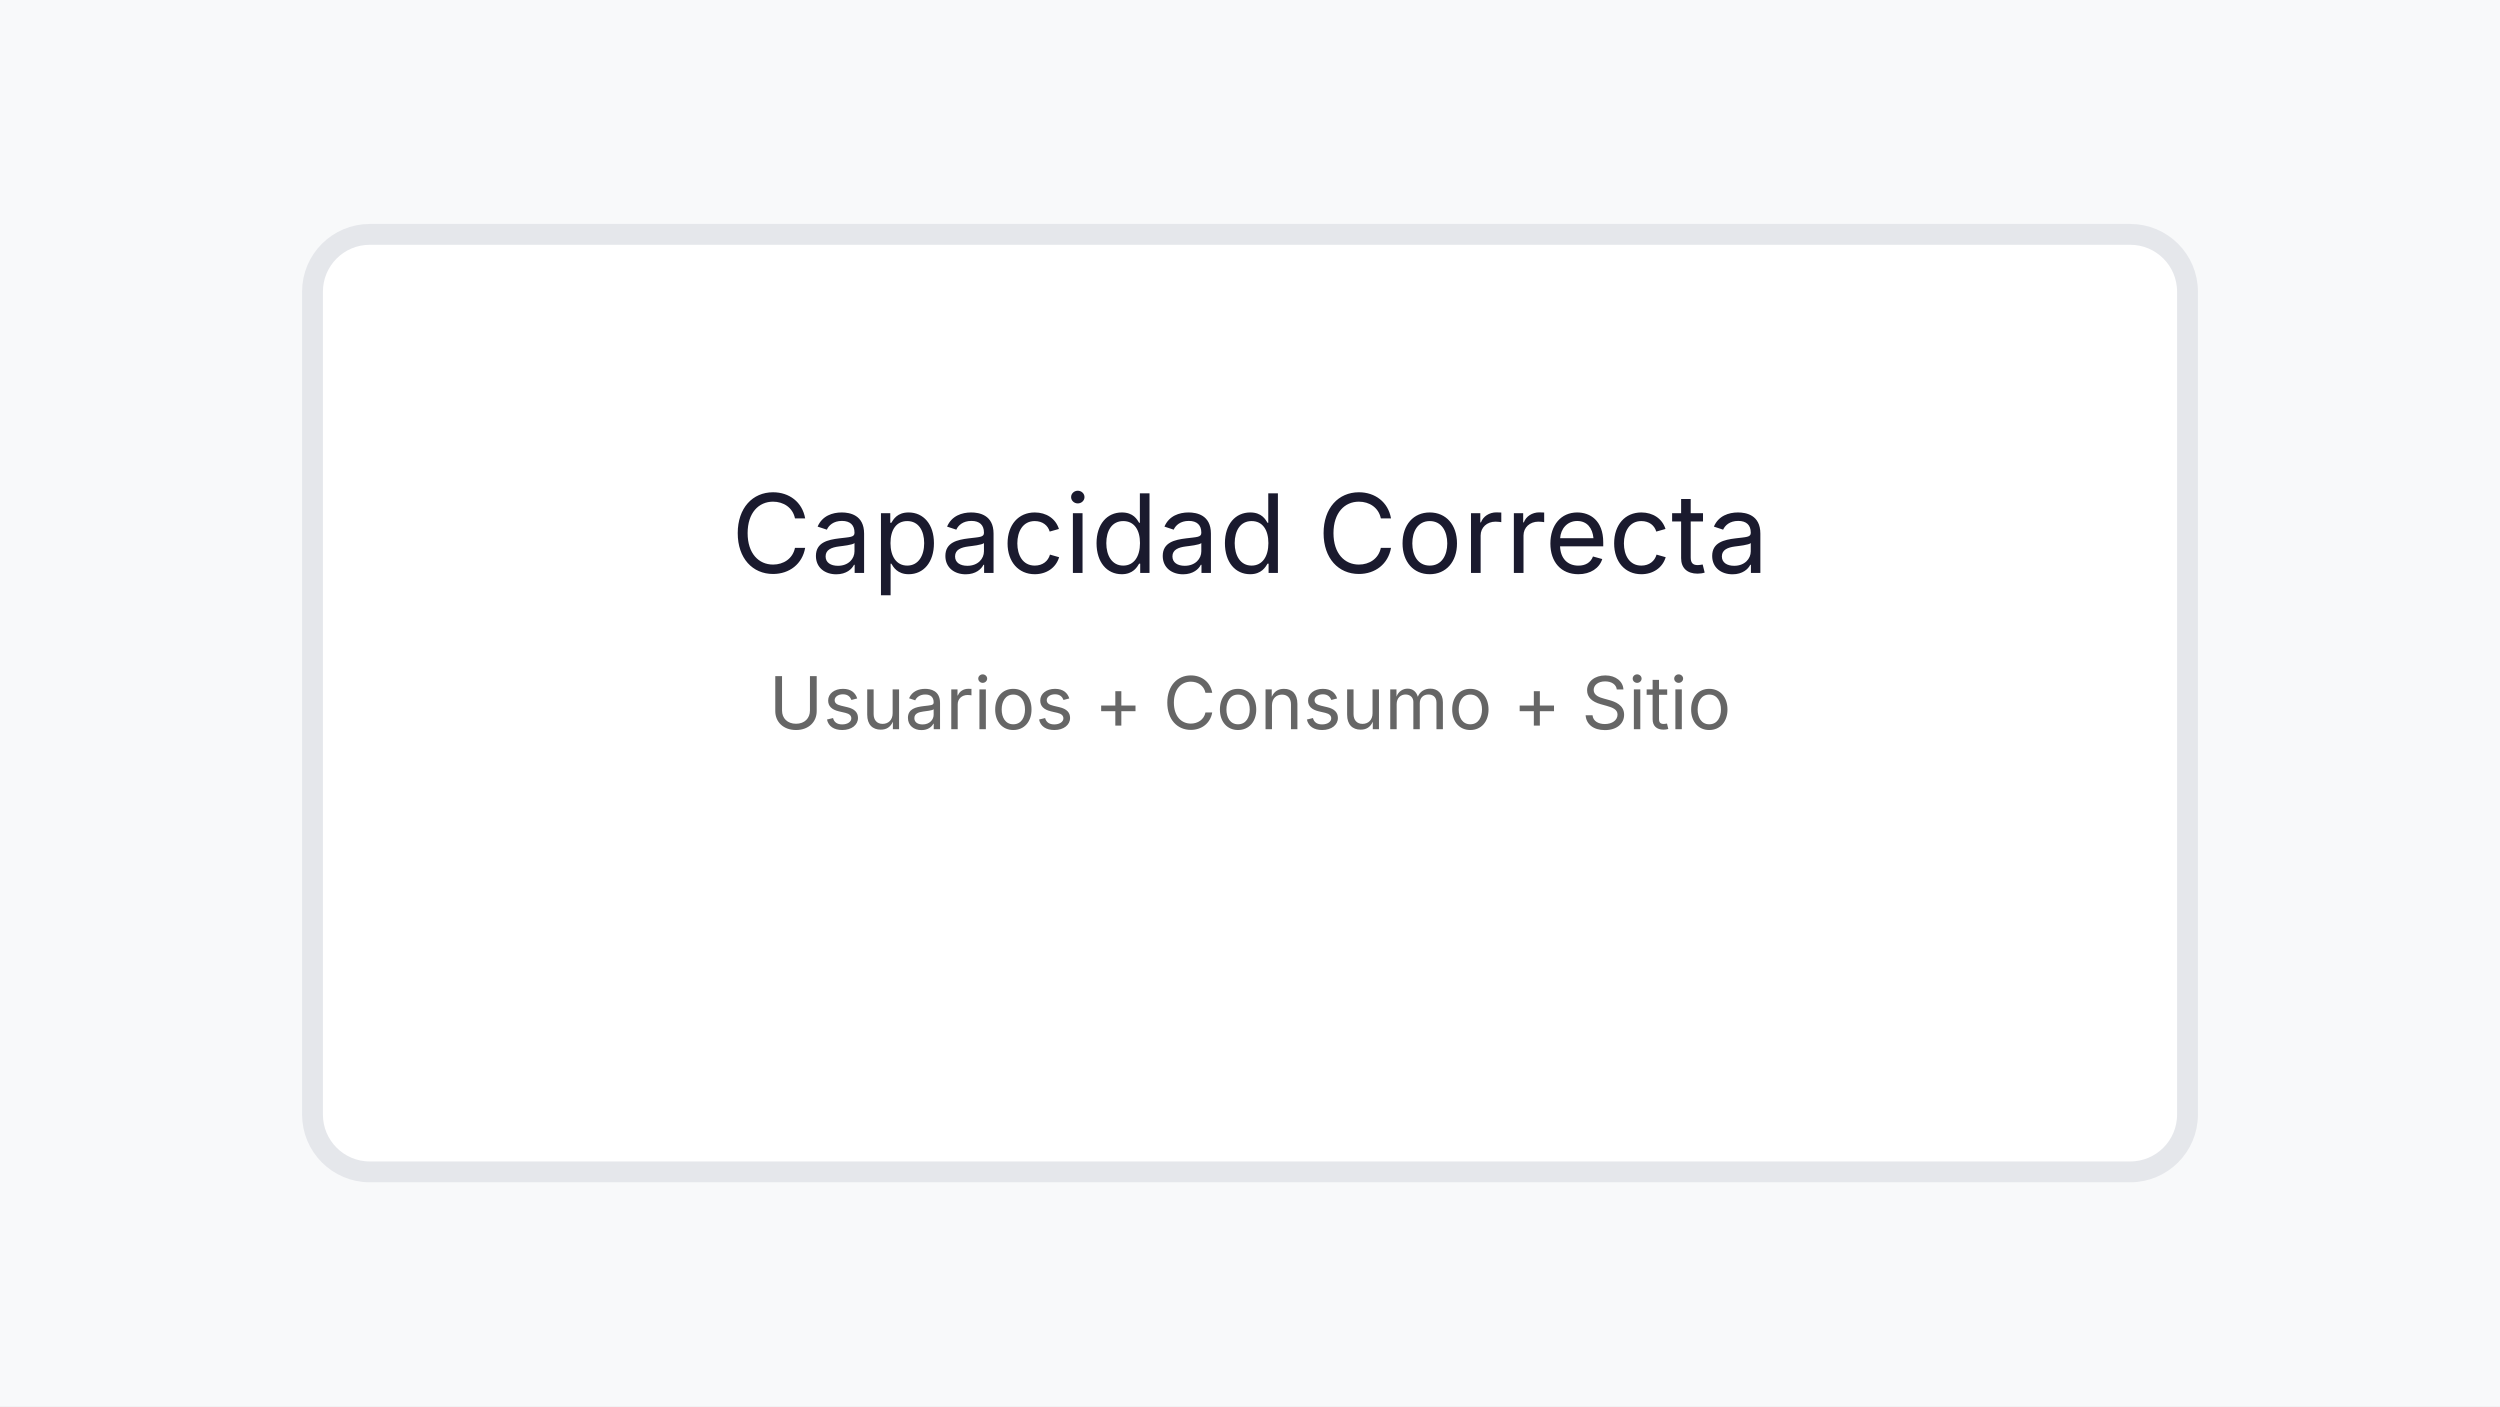
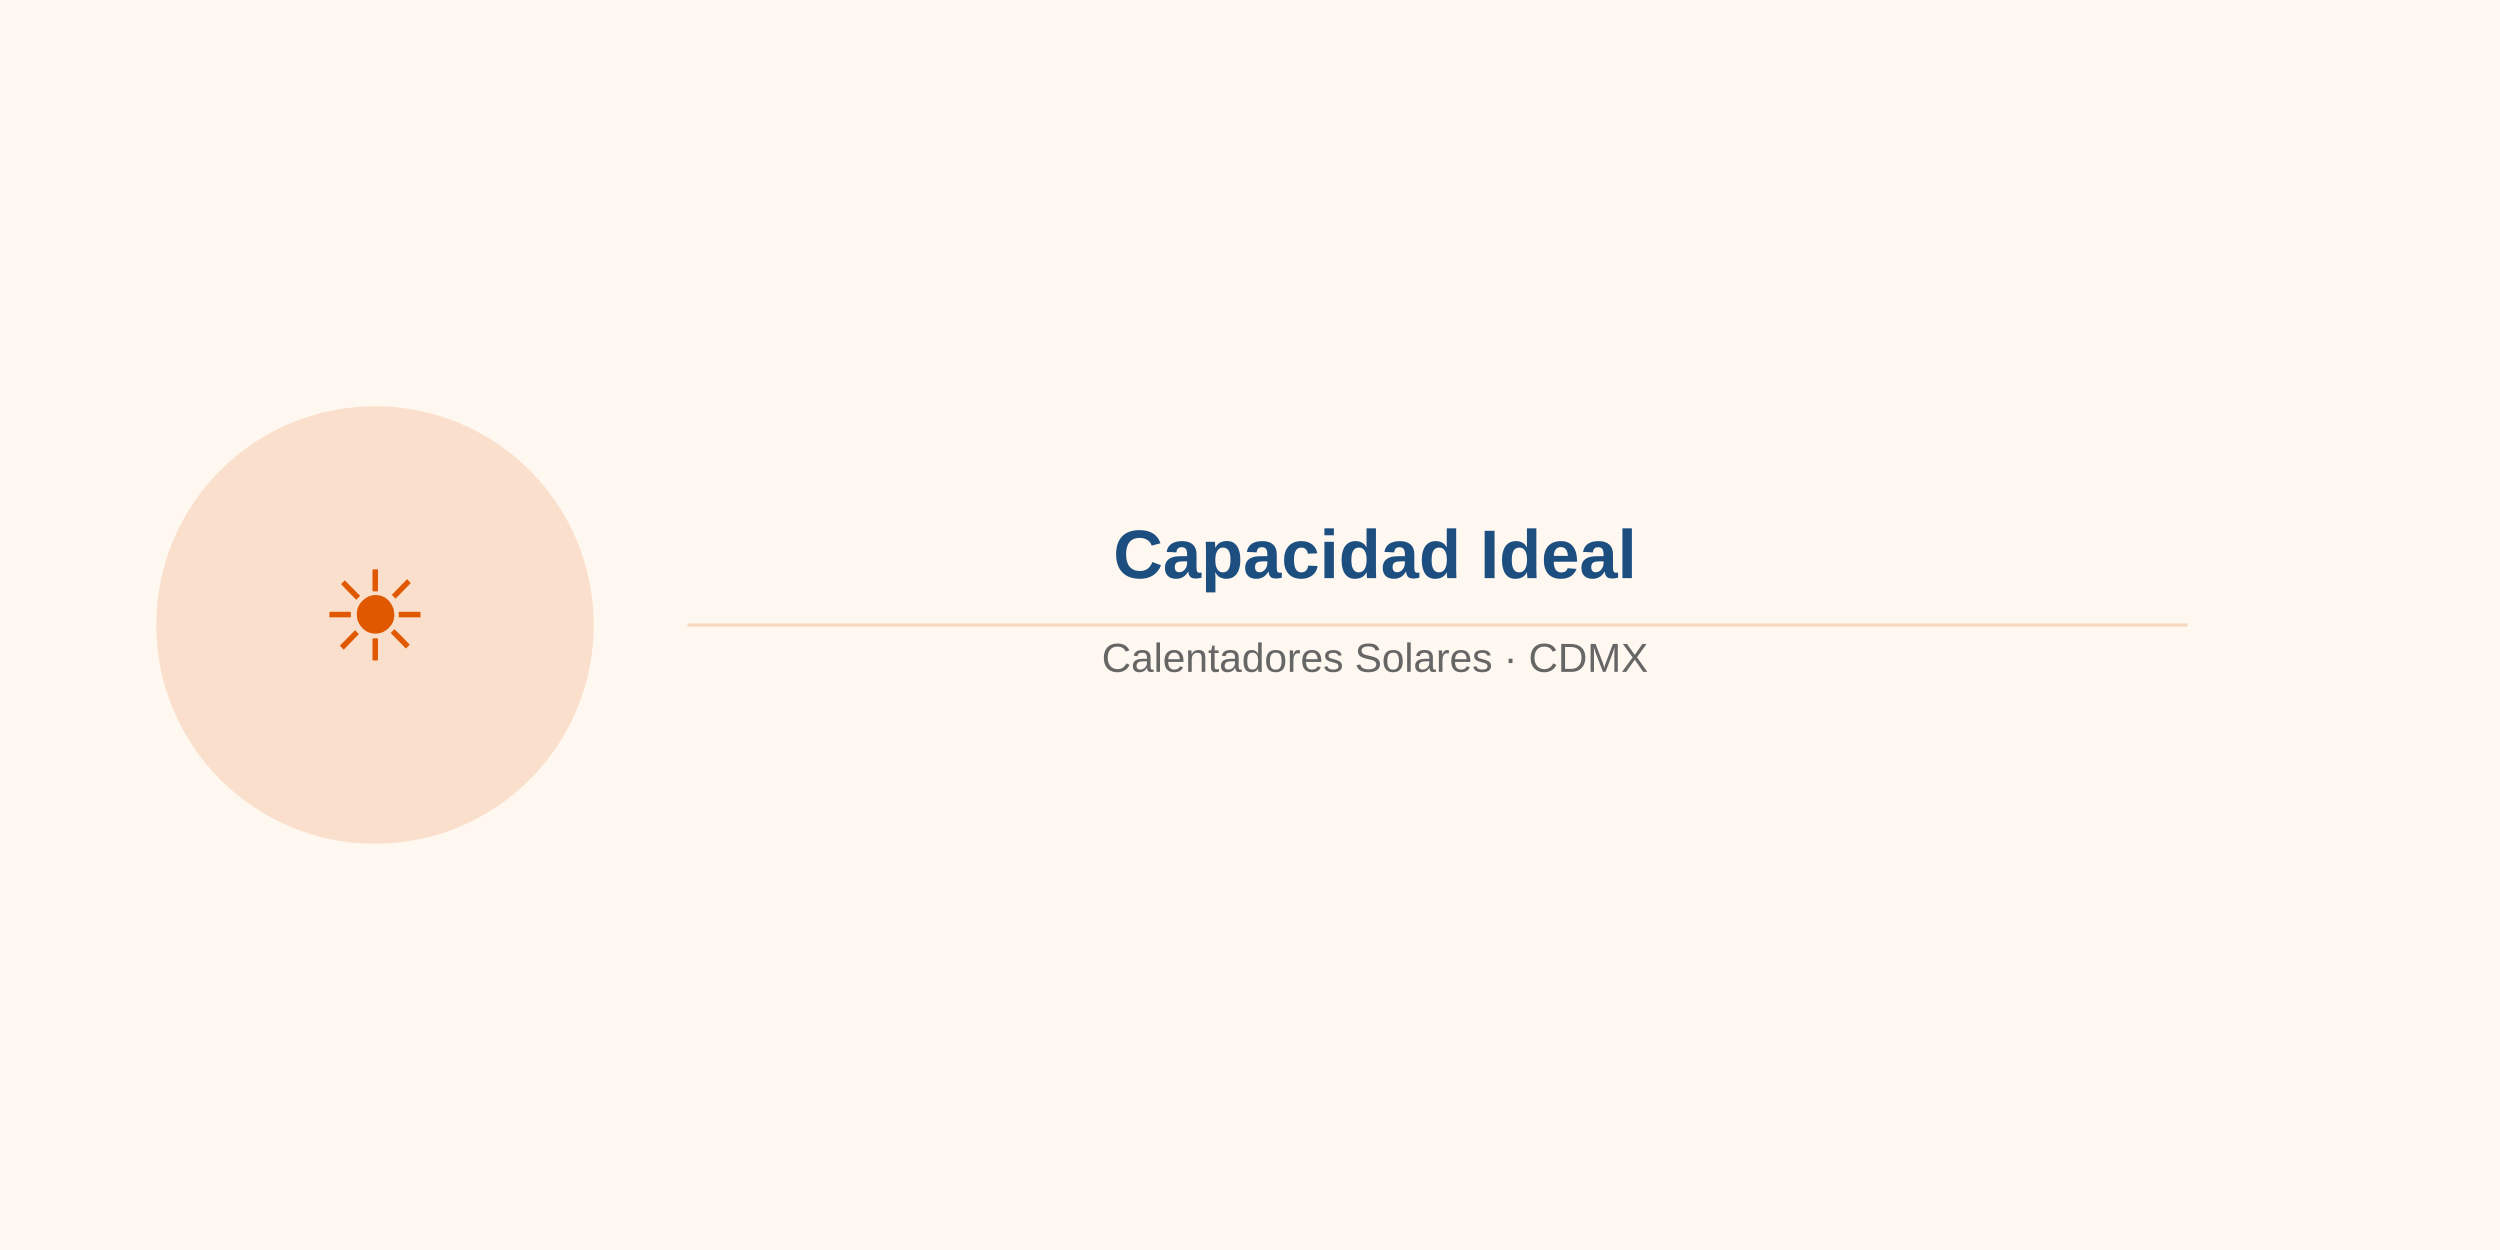
- <svg xmlns="http://www.w3.org/2000/svg" viewBox="0 0 960 540" role="img" aria-label="Guia de capacidad para calentadores solares">
-   <rect width="960" height="540" fill="#f8f9fa" />
-   <rect x="120" y="90" width="720" height="360" rx="22" fill="#ffffff" stroke="#e5e7eb" stroke-width="8" />
-   <text x="480" y="220" text-anchor="middle" fill="#1a1a2e" font-family="Inter, Arial, sans-serif" font-size="42">Capacidad Correcta</text>
-   <text x="480" y="280" text-anchor="middle" fill="#666666" font-family="Inter, Arial, sans-serif" font-size="28">Usuarios + Consumo + Sitio</text>
+ <svg xmlns="http://www.w3.org/2000/svg" viewBox="0 0 800 400" width="800" height="400">
+   <rect width="800" height="400" fill="#FFF8F0" />
+   <circle cx="120" cy="200" r="70" fill="#E05800" opacity="0.15" />
+   <text x="120" y="200" font-family="Arial,sans-serif" font-size="40" fill="#E05800" text-anchor="middle" dominant-baseline="middle">☀️</text>
+   <text x="440" y="185" font-family="Arial,sans-serif" font-size="22" font-weight="700" fill="#1C4E80" text-anchor="middle">Capacidad Ideal</text>
+   <text x="440" y="215" font-family="Arial,sans-serif" font-size="13" fill="#666" text-anchor="middle">Calentadores Solares · CDMX</text>
+   <line x1="220" y1="200" x2="700" y2="200" stroke="#E05800" stroke-width="1" opacity="0.2" />
</svg>
